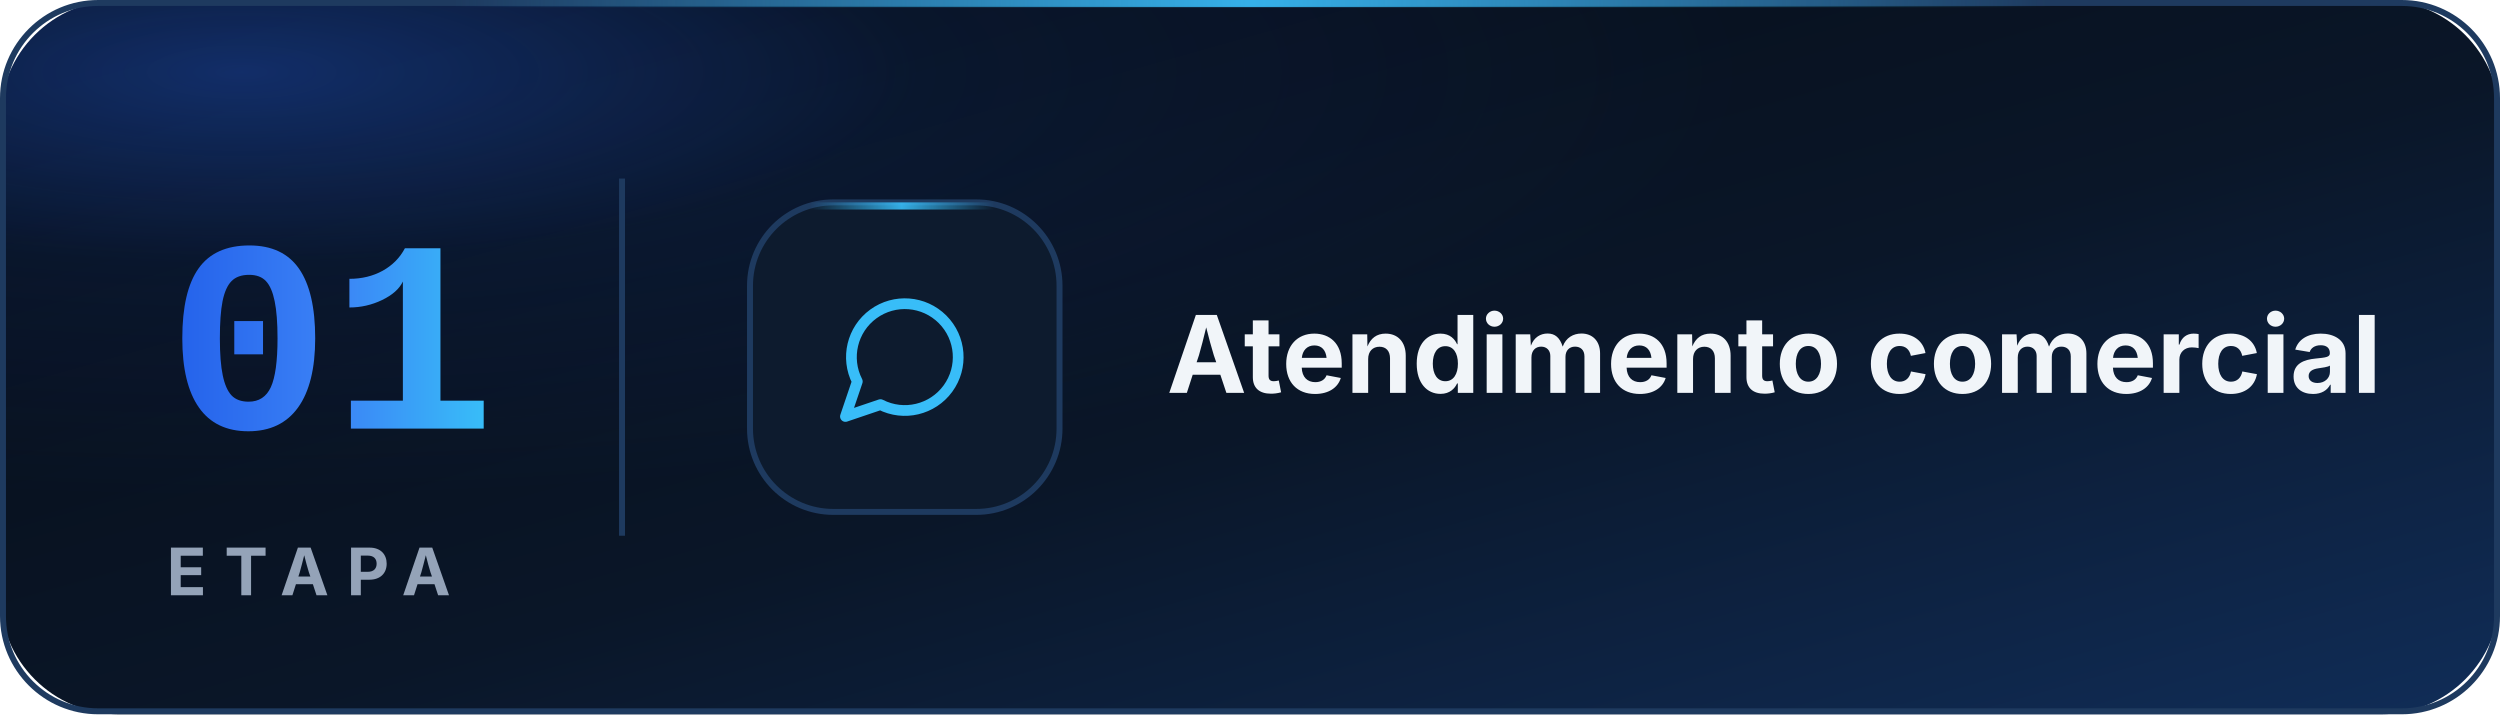
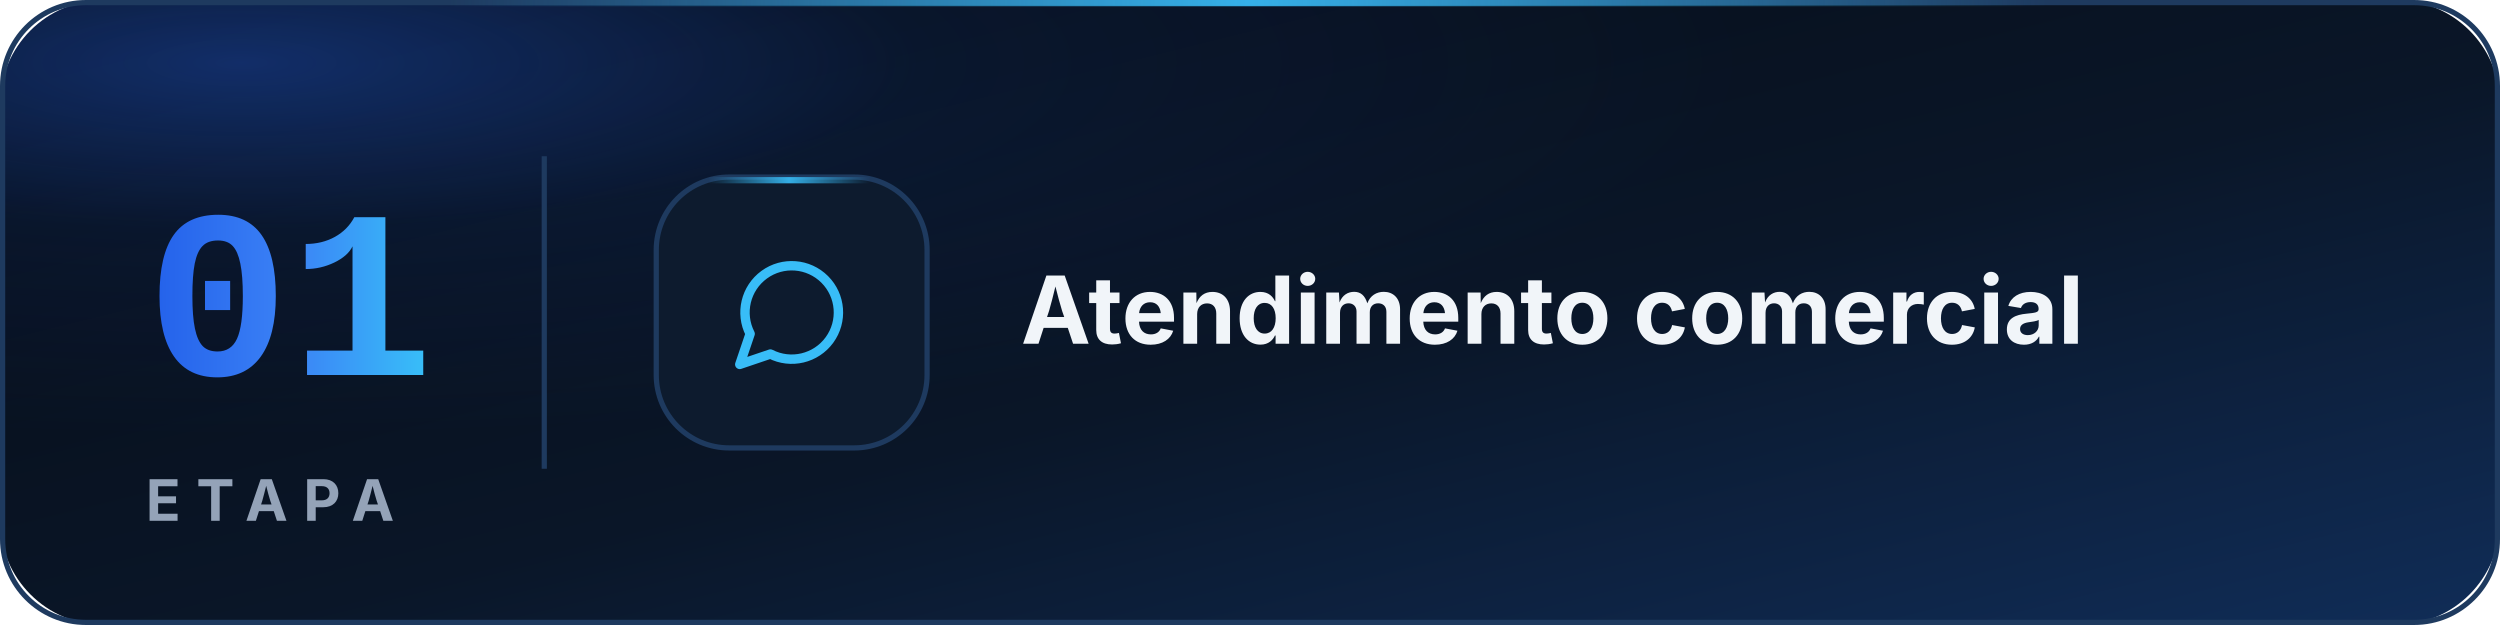
- <svg xmlns="http://www.w3.org/2000/svg" width="420" height="120" viewBox="0 0 420 120" role="img" aria-label="Etapa 01 — Atendimento comercial" font-family="'Segoe UI', 'Inter', 'Helvetica Neue', Arial, sans-serif">
+ <svg xmlns="http://www.w3.org/2000/svg" width="480" height="120" viewBox="0 0 480 120" role="img" aria-label="Etapa 01 — Atendimento comercial" font-family="'Segoe UI', 'Inter', 'Helvetica Neue', Arial, sans-serif">
  <defs>
    <linearGradient id="bgs1" x1="0" y1="0" x2="1" y2="1">
      <stop offset="0" stop-color="#050B14" />
      <stop offset=".55" stop-color="#0A1628" />
      <stop offset="1" stop-color="#102D58" />
    </linearGradient>
    <radialGradient id="glows1" cx="0.1" cy="0.1" r=".6">
      <stop offset="0" stop-color="#2563EB" stop-opacity=".38" />
      <stop offset=".45" stop-color="#2563EB" stop-opacity=".08" />
      <stop offset="1" stop-color="#2563EB" stop-opacity="0" />
    </radialGradient>
    <pattern id="grids1" width="32" height="32" patternUnits="userSpaceOnUse">
      <path d="M32 0H0V32" fill="none" stroke="#1E3A5F" stroke-width="1" opacity=".45" />
    </pattern>
    <linearGradient id="edges1" x1="0" y1="0" x2="1" y2="0">
      <stop offset="0" stop-color="#38BDF8" stop-opacity="0" />
      <stop offset=".5" stop-color="#38BDF8" stop-opacity=".9" />
      <stop offset="1" stop-color="#38BDF8" stop-opacity="0" />
    </linearGradient>
    <linearGradient id="txts1" x1="0" y1="0" x2="1" y2="0">
      <stop offset="0" stop-color="#2563EB" />
      <stop offset=".5" stop-color="#3B82F6" />
      <stop offset="1" stop-color="#38BDF8" />
    </linearGradient>
    <linearGradient id="fades1" x1="0" y1="0" x2="1" y2="0">
      <stop offset="0" stop-color="#fff" stop-opacity="0" />
      <stop offset=".35" stop-color="#fff" stop-opacity=".9" />
      <stop offset="1" stop-color="#fff" />
    </linearGradient>
    <mask id="gms1">
-       <rect width="420" height="120" fill="url(#fades1)" />
+       <rect width="480" height="120" fill="url(#fades1)" />
    </mask>
    <clipPath id="clips1">
-       <rect width="420" height="120" rx="20" />
+       <rect width="480" height="120" rx="20" />
    </clipPath>
  </defs>
  <g clip-path="url(#clips1)">
-     <rect width="420" height="120" fill="url(#bgs1)" />
-     <rect width="420" height="120" fill="url(#glows1)" />
+     <rect width="480" height="120" fill="url(#bgs1)" />
+     <rect width="480" height="120" fill="url(#glows1)" />
  </g>
-   <rect x=".5" y=".5" width="419" height="119" rx="16" fill="none" stroke="#1E3A5F" />
-   <rect x="76" y="0" width="269" height="1.2" fill="url(#edges1)" />
+   <rect x=".5" y=".5" width="479" height="119" rx="16" fill="none" stroke="#1E3A5F" />
+   <rect x="86" y="0" width="307" height="1.2" fill="url(#edges1)" />
  <text x="28" y="72" font-size="46" font-weight="900" fill="url(#txts1)" font-family="'JetBrains Mono', 'Cascadia Code', Consolas, 'Courier New', monospace">01</text>
  <rect x="104" y="30" width="1" height="60" fill="#1E3A5F" />
  <rect x="126" y="34" width="52" height="52" rx="14" fill="#0D1B2E" stroke="#1E3A5F" />
  <rect x="136" y="34" width="31" height="1.2" fill="url(#edges1)" />
  <g transform="translate(140.04 48.04) scale(0.9967)" fill="none" stroke="#38BDF8" stroke-width="1.81" stroke-linecap="round" stroke-linejoin="round" color="#38BDF8">
    <path d="M7.9 20A9 9 0 1 0 4 16.1L2 22Z" />
  </g>
  <text x="196" y="66" fill="#F1F5F9" font-size="18" font-weight="700">Atendimento comercial</text>
  <text x="28" y="100" fill="#94A3B8" font-size="11" font-weight="700" letter-spacing="3">ETAPA</text>
</svg>
